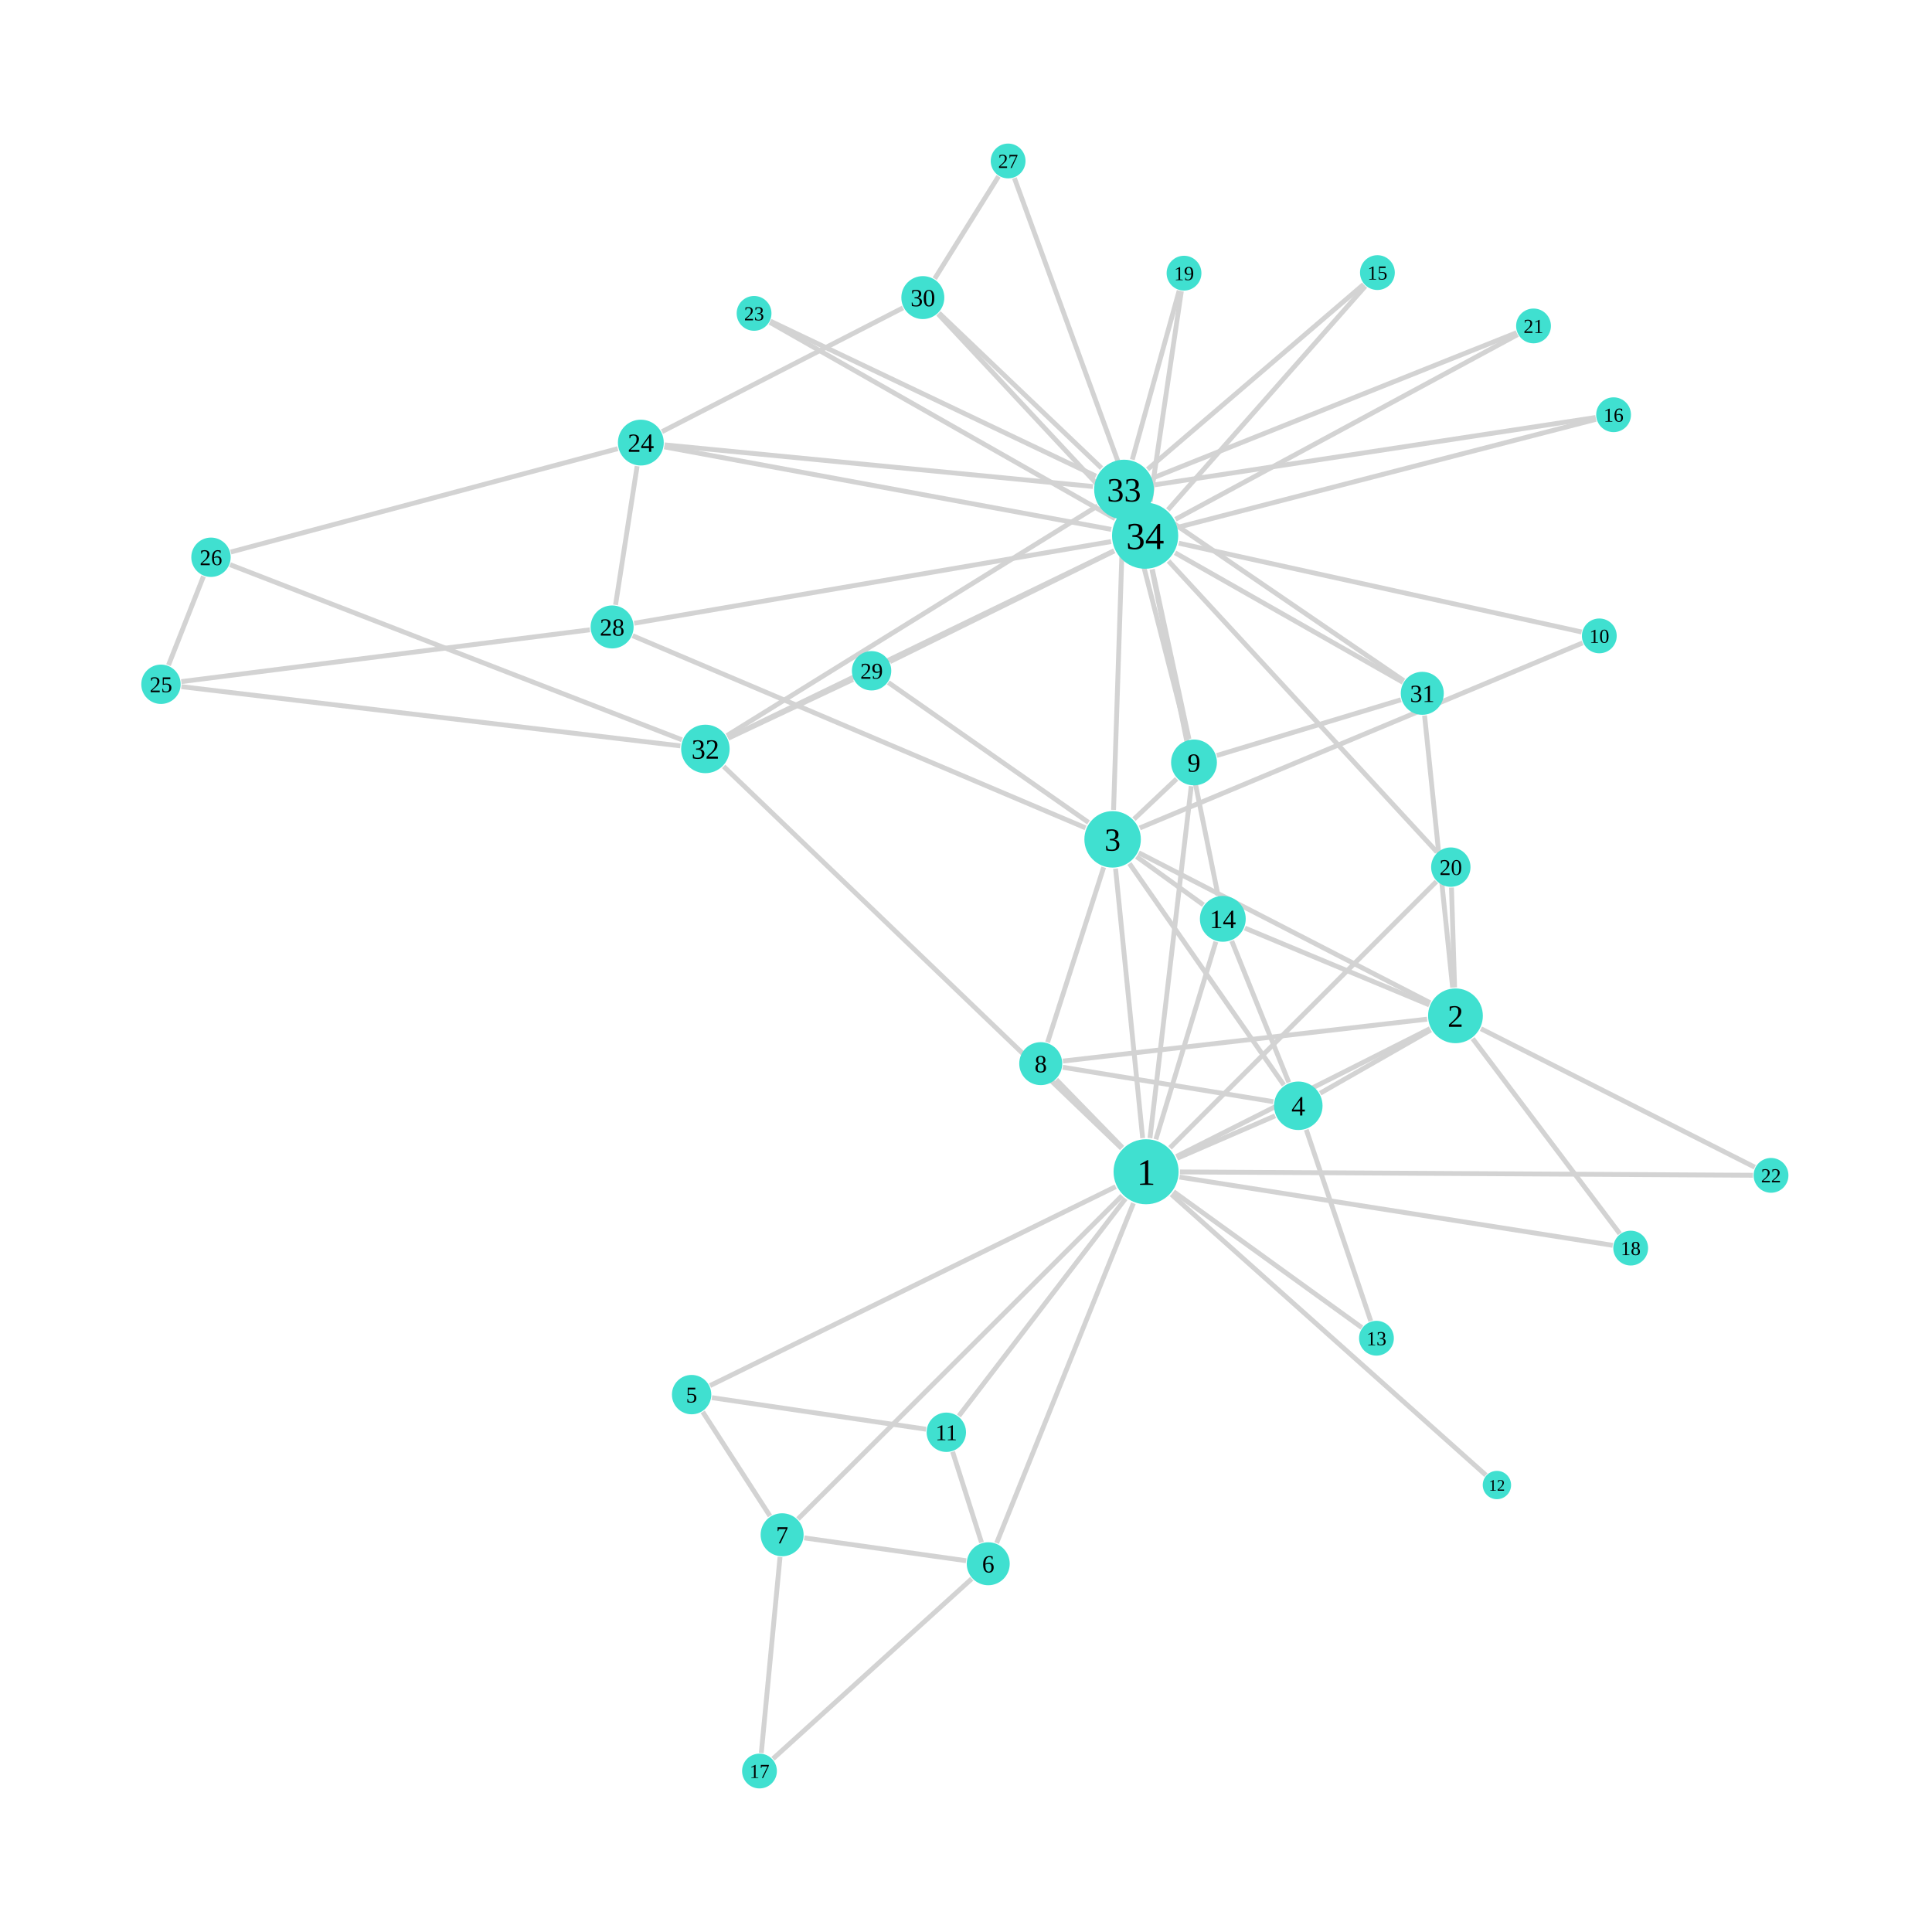
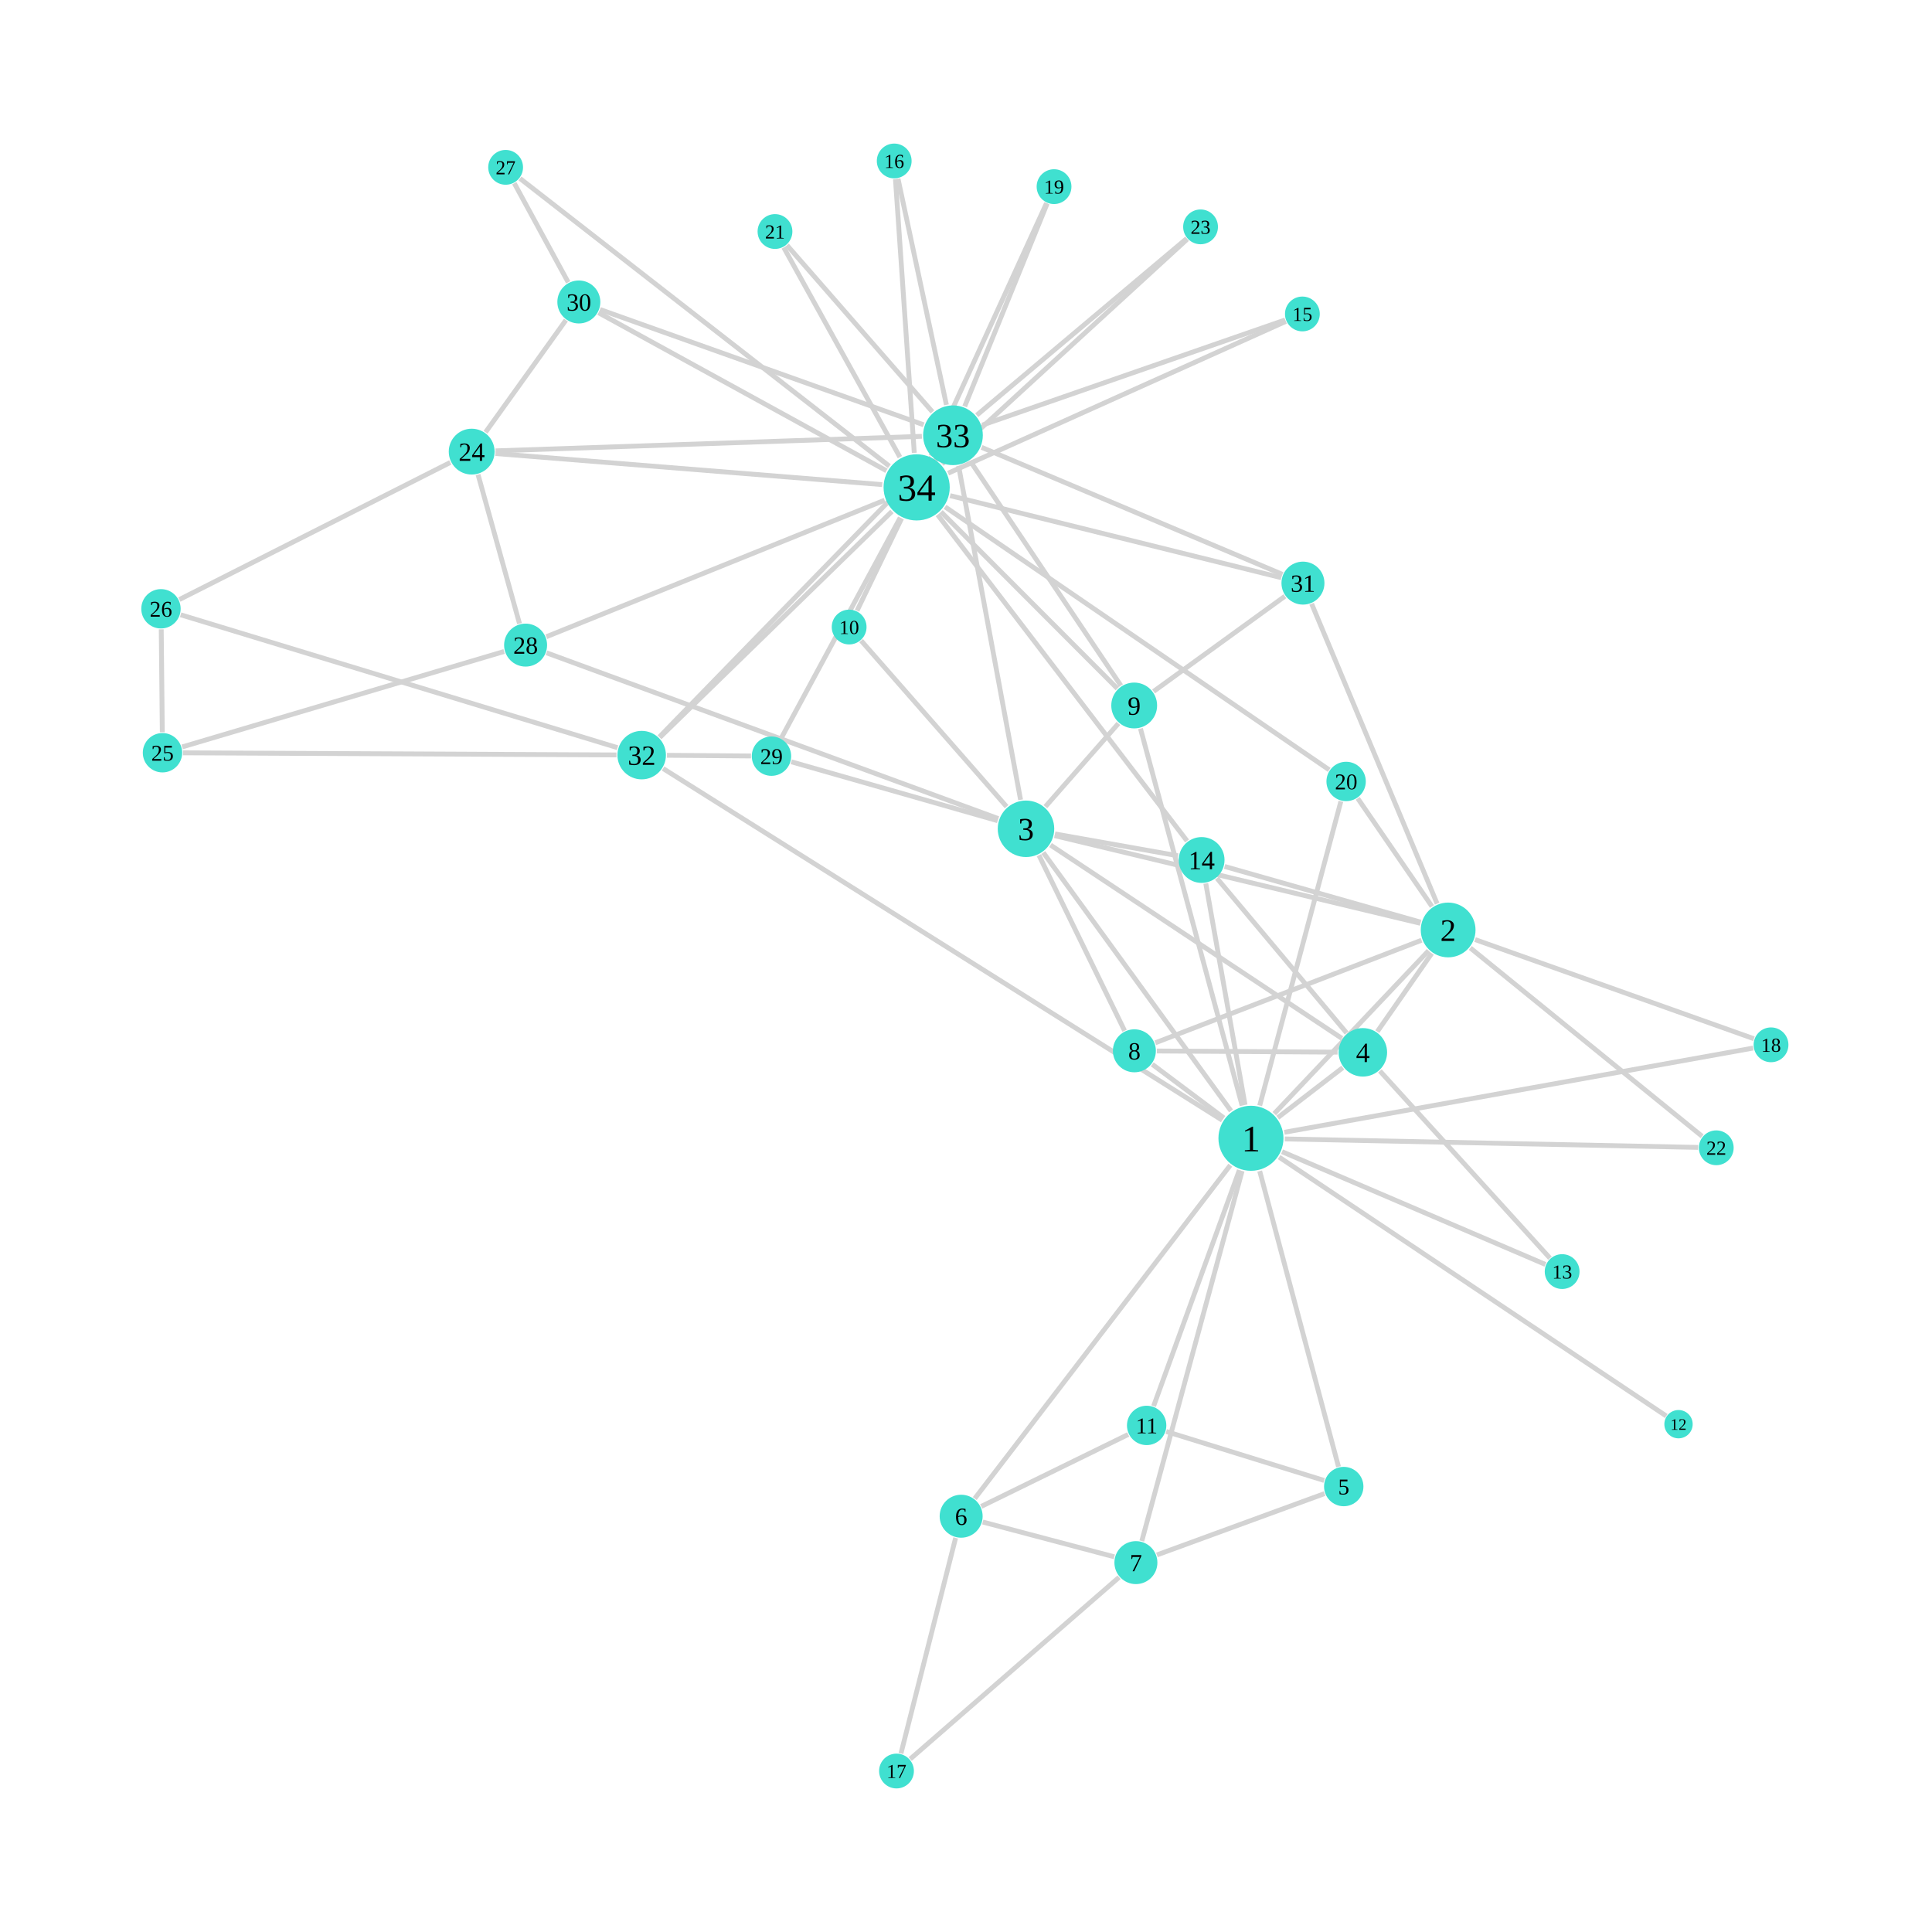
<svg xmlns="http://www.w3.org/2000/svg" version="1.2" width="203.2mm" height="203.2mm" viewBox="0 0 203.2 203.2" stroke="none" fill="#000000" stroke-width="0.3" font-size="3.88">
-   <g stroke-width="0.51" fill="#000000" fill-opacity="0.000" stroke="#D3D3D3" id="img-0bc10ff5-1">
-     <path fill="none" d="M123.72,121.64 L 150.4 108.19" />
-     <path fill="none" d="M120.18,119.7 L 117.33 91.36" />
-     <path fill="none" d="M123.81,121.82 L 134.11 117.36" />
-     <path fill="none" d="M117.34,124.81 L 74.68 145.73" />
-     <path fill="none" d="M119.21,126.55 L 104.82 162.29" />
-     <path fill="none" d="M118.01,125.76 L 83.93 159.76" />
-     <path fill="none" d="M118.05,120.69 L 111.1 113.55" />
-     <path fill="none" d="M120.95,119.7 L 125.29 82.69" />
-     <path fill="none" d="M118.37,126.07 L 100.85 148.92" />
-     <path fill="none" d="M123.2,125.62 L 156.28 155.15" />
-     <path fill="none" d="M123.43,125.33 L 143.23 139.63" />
-     <path fill="none" d="M121.57,119.83 L 127.88 99.05" />
-     <path fill="none" d="M124.06,123.8 L 169.62 130.98" />
-     <path fill="none" d="M123.06,120.72 L 151.07 92.72" />
-     <path fill="none" d="M124.1,123.26 L 184.36 123.61" />
-     <path fill="none" d="M117.97,120.78 L 76.11 80.61" />
-     <path fill="none" d="M150.42,105.47 L 119.77 89.69" />
-     <path fill="none" d="M150.48,108.33 L 138.85 114.98" />
-     <path fill="none" d="M150.1,107.19 L 111.79 111.6" />
-     <path fill="none" d="M150.32,105.69 L 130.93 97.61" />
-     <path fill="none" d="M154.89,109.24 L 170.36 129.75" />
-     <path fill="none" d="M152.99,103.85 L 152.66 93.35" />
-     <path fill="none" d="M155.76,108.2 L 184.56 122.76" />
-     <path fill="none" d="M152.78,103.86 L 149.83 75.26" />
-     <path fill="none" d="M118.79,90.82 L 135.03 114.12" />
-     <path fill="none" d="M116.08,91.22 L 110.18 109.63" />
-     <path fill="none" d="M119.27,86.15 L 123.75 81.92" />
-     <path fill="none" d="M119.88,87.08 L 166.45 67.62" />
-     <path fill="none" d="M119.53,90.09 L 126.57 95.17" />
-     <path fill="none" d="M114.17,87.07 L 66.54 66.86" />
-     <path fill="none" d="M114.48,86.5 L 93.43 71.78" />
-     <path fill="none" d="M117.12,85.18 L 118.11 54.76" />
-     <path fill="none" d="M133.93,115.87 L 111.78 112.25" />
-     <path fill="none" d="M137.39,118.82 L 144.17 138.94" />
-     <path fill="none" d="M135.55,113.84 L 129.55 98.97" />
-     <path fill="none" d="M73.91,148.5 L 80.98 159.44" />
-     <path fill="none" d="M74.87,147 L 97.4 150.32" />
-     <path fill="none" d="M101.61,164.15 L 84.59 161.75" />
-     <path fill="none" d="M103.23,162.23 L 100.19 152.69" />
-     <path fill="none" d="M102.2,166.05 L 81.3 184.98" />
-     <path fill="none" d="M82.04,163.76 L 80.07 184.37" />
-     <path fill="none" d="M127.98,79.46 L 147.34 73.6" />
-     <path fill="none" d="M124.95,77.75 L 119.03 54.66" />
-     <path fill="none" d="M125.05,77.73 L 121.2 59.89" />
-     <path fill="none" d="M166.35,66.47 L 123.98 57.13" />
-     <path fill="none" d="M128.11,94.18 L 121.16 59.9" />
-     <path fill="none" d="M143.42,29.91 L 120.7 49.36" />
-     <path fill="none" d="M143.6,30.1 L 122.84 53.62" />
-     <path fill="none" d="M167.82,43.91 L 121.45 50.99" />
-     <path fill="none" d="M167.86,44.1 L 123.95 55.44" />
-     <path fill="none" d="M124.02,30.57 L 119.09 48.34" />
-     <path fill="none" d="M124.25,30.62 L 120.97 52.75" />
-     <path fill="none" d="M151.13,89.61 L 122.9 59.01" />
-     <path fill="none" d="M159.51,34.99 L 121.25 50.27" />
-     <path fill="none" d="M159.61,35.19 L 123.63 54.62" />
-     <path fill="none" d="M81.03,33.78 L 115.27 50.08" />
-     <path fill="none" d="M80.97,33.9 L 117.28 54.55" />
-     <path fill="none" d="M64.97,47.19 L 24.27 58.06" />
-     <path fill="none" d="M67.01,49.03 L 64.74 63.62" />
-     <path fill="none" d="M69.63,45.4 L 94.97 32.38" />
-     <path fill="none" d="M69.9,46.79 L 114.96 51.17" />
-     <path fill="none" d="M69.87,47 L 116.87 55.68" />
-     <path fill="none" d="M17.72,69.96 L 21.4 60.62" />
-     <path fill="none" d="M19.07,71.69 L 62.04 66.24" />
-     <path fill="none" d="M19.08,72.22 L 71.56 78.45" />
-     <path fill="none" d="M24.2,59.39 L 71.72 77.81" />
-     <path fill="none" d="M105.02,18.55 L 98.31 29.31" />
-     <path fill="none" d="M106.69,18.73 L 119.19 52.93" />
-     <path fill="none" d="M66.7,65.55 L 116.86 56.96" />
-     <path fill="none" d="M89.71,71.46 L 76.6 77.64" />
-     <path fill="none" d="M93.6,69.59 L 117.18 57.95" />
-     <path fill="none" d="M98.76,32.92 L 115.85 49.23" />
-     <path fill="none" d="M98.67,33.02 L 117.96 53.69" />
-     <path fill="none" d="M147.65,71.6 L 120.92 53.33" />
-     <path fill="none" d="M147.55,71.76 L 123.59 58.14" />
-     <path fill="none" d="M76.45,77.37 L 115.44 53.21" />
-     <path fill="none" d="M76.58,77.61 L 117.17 57.93" />
-     <path fill="none" d="M119.58,54.46 L 118.93 53.04" />
+   <g stroke-width="0.51" fill="#000000" fill-opacity="0.000" stroke="#D3D3D3" id="img-4549c7c7-1">
+     <path fill="none" d="M134.02,117.13 L 150.25 99.99" />
+     <path fill="none" d="M129.47,116.84 L 109.73 89.67" />
+     <path fill="none" d="M134.39,117.55 L 141.23 112.29" />
+     <path fill="none" d="M132.49,123.17 L 140.78 154.27" />
+     <path fill="none" d="M129.4,122.55 L 102.52 157.61" />
+     <path fill="none" d="M130.64,123.16 L 120.09 162.08" />
+     <path fill="none" d="M128.72,117.58 L 121.19 111.94" />
+     <path fill="none" d="M130.64,116.28 L 119.95 76.63" />
+     <path fill="none" d="M130.35,123.07 L 121.33 147.89" />
+     <path fill="none" d="M134.53,121.7 L 175.25 148.93" />
+     <path fill="none" d="M134.84,121.13 L 162.54 132.99" />
+     <path fill="none" d="M130.95,116.21 L 126.82 92.92" />
+     <path fill="none" d="M135.08,119.09 L 184.39 110.23" />
+     <path fill="none" d="M132.49,116.28 L 141.03 84.28" />
+     <path fill="none" d="M135.13,119.79 L 178.6 120.68" />
+     <path fill="none" d="M128.55,117.82 L 69.74 80.83" />
+     <path fill="none" d="M149.39,97.11 L 110.92 87.89" />
+     <path fill="none" d="M150.59,100.27 L 144.86 108.5" />
+     <path fill="none" d="M149.51,98.89 L 121.51 109.68" />
+     <path fill="none" d="M149.42,96.99 L 128.8 91.13" />
+     <path fill="none" d="M155.14,98.82 L 184.47 109.25" />
+     <path fill="none" d="M150.61,95.34 L 142.8 83.97" />
+     <path fill="none" d="M154.64,99.7 L 179.02 119.51" />
+     <path fill="none" d="M151.15,95.04 L 137.95 63.5" />
+     <path fill="none" d="M110.49,88.88 L 141.13 109.21" />
+     <path fill="none" d="M109.27,89.95 L 118.28 108.41" />
+     <path fill="none" d="M109.95,84.84 L 117.63 76.09" />
+     <path fill="none" d="M105.87,84.84 L 90.57 67.38" />
+     <path fill="none" d="M110.96,87.71 L 123.9 90.01" />
+     <path fill="none" d="M105,86.1 L 57.48 68.66" />
+     <path fill="none" d="M104.93,86.32 L 83.22 80.12" />
+     <path fill="none" d="M107.34,84.12 L 100.82 49" />
+     <path fill="none" d="M140.68,110.66 L 121.67 110.54" />
+     <path fill="none" d="M145.13,112.64 L 163.02 132.33" />
+     <path fill="none" d="M141.63,108.64 L 127.99 92.37" />
+     <path fill="none" d="M139.31,157.09 L 121.68 163.54" />
+     <path fill="none" d="M139.27,155.71 L 122.66 150.56" />
+     <path fill="none" d="M103.36,160.08 L 117.2 163.74" />
+     <path fill="none" d="M103.2,158.44 L 118.66 150.87" />
+     <path fill="none" d="M100.51,161.75 L 94.76 184.42" />
+     <path fill="none" d="M117.7,165.89 L 95.73 185.01" />
+     <path fill="none" d="M121.33,72.72 L 135.14 62.71" />
+     <path fill="none" d="M117.89,72.11 L 102.05 48.5" />
+     <path fill="none" d="M117.52,72.42 L 98.97 53.83" />
+     <path fill="none" d="M90.14,64.23 L 94.83 54.52" />
+     <path fill="none" d="M124.85,88.45 L 98.61 54.14" />
+     <path fill="none" d="M135.17,33.65 L 103.31 44.71" />
+     <path fill="none" d="M135.24,33.8 L 99.72 49.77" />
+     <path fill="none" d="M94.45,18.8 L 99.54 42.58" />
+     <path fill="none" d="M94.18,18.84 L 96.16 47.63" />
+     <path fill="none" d="M110.14,21.4 L 101.46 42.75" />
+     <path fill="none" d="M110.07,21.37 L 97.92 47.95" />
+     <path fill="none" d="M139.8,80.97 L 99.4 53.31" />
+     <path fill="none" d="M82.77,25.79 L 98.07 43.32" />
+     <path fill="none" d="M82.43,26.03 L 94.65 48.08" />
+     <path fill="none" d="M124.81,25.09 L 102.73 43.67" />
+     <path fill="none" d="M124.87,25.15 L 99.08 48.8" />
+     <path fill="none" d="M47.36,48.64 L 18.86 63.06" />
+     <path fill="none" d="M50.28,49.92 L 54.64 65.59" />
+     <path fill="none" d="M51.07,45.46 L 59.52 33.67" />
+     <path fill="none" d="M52.12,47.42 L 96.96 45.89" />
+     <path fill="none" d="M52.11,47.7 L 92.79 50.97" />
+     <path fill="none" d="M17.07,77.01 L 16.96 66.19" />
+     <path fill="none" d="M19.16,78.56 L 53.02 68.52" />
+     <path fill="none" d="M19.25,79.18 L 64.84 79.4" />
+     <path fill="none" d="M19,64.66 L 64.95 78.64" />
+     <path fill="none" d="M54.09,19.27 L 59.76 29.69" />
+     <path fill="none" d="M54.69,18.77 L 93.54 49.03" />
+     <path fill="none" d="M57.46,66.97 L 93.04 52.61" />
+     <path fill="none" d="M78.99,79.51 L 70.15 79.44" />
+     <path fill="none" d="M82.17,77.63 L 94.68 54.45" />
+     <path fill="none" d="M63.1,32.55 L 97.15 44.68" />
+     <path fill="none" d="M62.95,32.89 L 93.23 49.51" />
+     <path fill="none" d="M134.88,60.41 L 103.24 47.05" />
+     <path fill="none" d="M134.76,60.76 L 99.93 52.13" />
+     <path fill="none" d="M69.35,77.51 L 97.95 48.12" />
+     <path fill="none" d="M69.4,77.56 L 93.81 53.79" />
+     <path fill="none" d="M98.36,48.46 L 98.48 48.28" />
  </g>
-   <g stroke-width="0.51" stroke="#D3D3D3" id="img-0bc10ff5-2">
+   <g stroke-width="0.51" stroke="#D3D3D3" id="img-4549c7c7-2">
</g>
-   <g font-size="4" stroke="#000000" stroke-opacity="0.000" fill="#000000" id="img-0bc10ff5-3">
+   <g font-size="4" stroke="#000000" stroke-opacity="0.000" fill="#000000" id="img-4549c7c7-3">
</g>
-   <g stroke-width="0" stroke="#000000" stroke-opacity="0.000" fill="#40E0D0" id="img-0bc10ff5-4">
-     <circle cx="120.54" cy="123.24" r="3.42" />
-     <circle cx="153.08" cy="106.84" r="2.88" />
-     <circle cx="117.02" cy="88.28" r="2.97" />
-     <circle cx="136.55" cy="116.3" r="2.55" />
-     <circle cx="72.74" cy="146.68" r="2.07" />
-     <circle cx="103.94" cy="164.47" r="2.26" />
-     <circle cx="82.26" cy="161.42" r="2.26" />
-     <circle cx="109.46" cy="111.87" r="2.26" />
-     <circle cx="125.58" cy="80.19" r="2.41" />
-     <circle cx="168.21" cy="66.88" r="1.83" />
-     <circle cx="99.53" cy="150.64" r="2.07" />
-     <circle cx="157.44" cy="156.19" r="1.49" />
-     <circle cx="144.77" cy="140.75" r="1.83" />
-     <circle cx="128.61" cy="96.64" r="2.41" />
-     <circle cx="144.87" cy="28.67" r="1.83" />
-     <circle cx="169.71" cy="43.62" r="1.83" />
-     <circle cx="79.88" cy="186.27" r="1.83" />
-     <circle cx="171.51" cy="131.27" r="1.83" />
-     <circle cx="124.53" cy="28.73" r="1.83" />
-     <circle cx="152.59" cy="91.2" r="2.07" />
-     <circle cx="161.29" cy="34.28" r="1.83" />
-     <circle cx="186.27" cy="123.62" r="1.83" />
-     <circle cx="79.31" cy="32.96" r="1.83" />
-     <circle cx="67.4" cy="46.55" r="2.41" />
-     <circle cx="16.93" cy="71.97" r="2.07" />
-     <circle cx="22.19" cy="58.61" r="2.07" />
-     <circle cx="106.03" cy="16.93" r="1.83" />
-     <circle cx="64.38" cy="65.94" r="2.26" />
-     <circle cx="91.67" cy="70.55" r="2.07" />
-     <circle cx="97.06" cy="31.3" r="2.26" />
-     <circle cx="149.59" cy="72.92" r="2.26" />
-     <circle cx="74.19" cy="78.77" r="2.55" />
-     <circle cx="118.22" cy="51.49" r="3.14" />
-     <circle cx="120.44" cy="56.34" r="3.48" />
+   <g stroke-width="0" stroke="#000000" stroke-opacity="0.000" fill="#40E0D0" id="img-4549c7c7-4">
+     <circle cx="131.57" cy="119.72" r="3.42" />
+     <circle cx="152.31" cy="97.81" r="2.88" />
+     <circle cx="107.91" cy="87.17" r="2.97" />
+     <circle cx="143.34" cy="110.68" r="2.55" />
+     <circle cx="141.33" cy="156.35" r="2.07" />
+     <circle cx="101.09" cy="159.47" r="2.26" />
+     <circle cx="119.47" cy="164.35" r="2.26" />
+     <circle cx="119.31" cy="110.52" r="2.26" />
+     <circle cx="119.29" cy="74.2" r="2.41" />
+     <circle cx="89.31" cy="65.95" r="1.83" />
+     <circle cx="120.6" cy="149.92" r="2.07" />
+     <circle cx="176.54" cy="149.79" r="1.49" />
+     <circle cx="164.3" cy="133.74" r="1.83" />
+     <circle cx="126.38" cy="90.45" r="2.41" />
+     <circle cx="136.98" cy="33.02" r="1.83" />
+     <circle cx="94.05" cy="16.93" r="1.83" />
+     <circle cx="94.29" cy="186.27" r="1.83" />
+     <circle cx="186.27" cy="109.89" r="1.83" />
+     <circle cx="110.86" cy="19.63" r="1.83" />
+     <circle cx="141.58" cy="82.19" r="2.07" />
+     <circle cx="81.51" cy="24.35" r="1.83" />
+     <circle cx="180.51" cy="120.72" r="1.83" />
+     <circle cx="126.27" cy="23.86" r="1.83" />
+     <circle cx="49.61" cy="47.5" r="2.41" />
+     <circle cx="17.09" cy="79.17" r="2.07" />
+     <circle cx="16.93" cy="64.03" r="2.07" />
+     <circle cx="53.18" cy="17.6" r="1.83" />
+     <circle cx="55.28" cy="67.85" r="2.26" />
+     <circle cx="81.14" cy="79.53" r="2.07" />
+     <circle cx="60.88" cy="31.76" r="2.26" />
+     <circle cx="137.04" cy="61.33" r="2.26" />
+     <circle cx="67.49" cy="79.42" r="2.55" />
+     <circle cx="100.23" cy="45.78" r="3.14" />
+     <circle cx="96.41" cy="51.26" r="3.48" />
  </g>
-   <g stroke="#000000" stroke-opacity="0.000" fill="#000000" id="img-0bc10ff5-5">
-     <text x="120.54" y="123.24" text-anchor="middle" dy="0.35em" font-size="3.93">1</text>
-     <text x="153.08" y="106.84" text-anchor="middle" dy="0.35em" font-size="3.31">2</text>
-     <text x="117.02" y="88.28" text-anchor="middle" dy="0.35em" font-size="3.41">3</text>
-     <text x="136.55" y="116.3" text-anchor="middle" dy="0.35em" font-size="2.93">4</text>
-     <text x="72.74" y="146.68" text-anchor="middle" dy="0.35em" font-size="2.38">5</text>
-     <text x="103.94" y="164.47" text-anchor="middle" dy="0.35em" font-size="2.59">6</text>
-     <text x="82.26" y="161.42" text-anchor="middle" dy="0.35em" font-size="2.59">7</text>
-     <text x="109.46" y="111.87" text-anchor="middle" dy="0.35em" font-size="2.59">8</text>
-     <text x="125.58" y="80.19" text-anchor="middle" dy="0.35em" font-size="2.77">9</text>
-     <text x="168.21" y="66.88" text-anchor="middle" dy="0.35em" font-size="2.1">10</text>
-     <text x="99.53" y="150.64" text-anchor="middle" dy="0.35em" font-size="2.38">11</text>
-     <text x="157.44" y="156.19" text-anchor="middle" dy="0.35em" font-size="1.71">12</text>
-     <text x="144.77" y="140.75" text-anchor="middle" dy="0.35em" font-size="2.1">13</text>
-     <text x="128.61" y="96.64" text-anchor="middle" dy="0.35em" font-size="2.77">14</text>
-     <text x="144.87" y="28.67" text-anchor="middle" dy="0.35em" font-size="2.1">15</text>
-     <text x="169.71" y="43.62" text-anchor="middle" dy="0.35em" font-size="2.1">16</text>
-     <text x="79.88" y="186.27" text-anchor="middle" dy="0.35em" font-size="2.1">17</text>
-     <text x="171.51" y="131.27" text-anchor="middle" dy="0.35em" font-size="2.1">18</text>
-     <text x="124.53" y="28.73" text-anchor="middle" dy="0.35em" font-size="2.1">19</text>
-     <text x="152.59" y="91.2" text-anchor="middle" dy="0.35em" font-size="2.38">20</text>
-     <text x="161.29" y="34.28" text-anchor="middle" dy="0.35em" font-size="2.1">21</text>
-     <text x="186.27" y="123.62" text-anchor="middle" dy="0.35em" font-size="2.1">22</text>
-     <text x="79.31" y="32.96" text-anchor="middle" dy="0.35em" font-size="2.1">23</text>
-     <text x="67.4" y="46.55" text-anchor="middle" dy="0.35em" font-size="2.77">24</text>
-     <text x="16.93" y="71.97" text-anchor="middle" dy="0.35em" font-size="2.38">25</text>
-     <text x="22.19" y="58.61" text-anchor="middle" dy="0.35em" font-size="2.38">26</text>
-     <text x="106.03" y="16.93" text-anchor="middle" dy="0.35em" font-size="2.1">27</text>
-     <text x="64.38" y="65.94" text-anchor="middle" dy="0.35em" font-size="2.59">28</text>
-     <text x="91.67" y="70.55" text-anchor="middle" dy="0.35em" font-size="2.38">29</text>
-     <text x="97.06" y="31.3" text-anchor="middle" dy="0.35em" font-size="2.59">30</text>
-     <text x="149.59" y="72.92" text-anchor="middle" dy="0.35em" font-size="2.59">31</text>
-     <text x="74.19" y="78.77" text-anchor="middle" dy="0.35em" font-size="2.93">32</text>
-     <text x="118.22" y="51.49" text-anchor="middle" dy="0.35em" font-size="3.6">33</text>
-     <text x="120.44" y="56.34" text-anchor="middle" dy="0.35em" font-size="4">34</text>
+   <g stroke="#000000" stroke-opacity="0.000" fill="#000000" id="img-4549c7c7-5">
+     <text x="131.57" y="119.72" text-anchor="middle" dy="0.35em" font-size="3.93">1</text>
+     <text x="152.31" y="97.81" text-anchor="middle" dy="0.35em" font-size="3.31">2</text>
+     <text x="107.91" y="87.17" text-anchor="middle" dy="0.35em" font-size="3.41">3</text>
+     <text x="143.34" y="110.68" text-anchor="middle" dy="0.35em" font-size="2.93">4</text>
+     <text x="141.33" y="156.35" text-anchor="middle" dy="0.35em" font-size="2.38">5</text>
+     <text x="101.09" y="159.47" text-anchor="middle" dy="0.35em" font-size="2.59">6</text>
+     <text x="119.47" y="164.35" text-anchor="middle" dy="0.35em" font-size="2.59">7</text>
+     <text x="119.31" y="110.52" text-anchor="middle" dy="0.35em" font-size="2.59">8</text>
+     <text x="119.29" y="74.2" text-anchor="middle" dy="0.35em" font-size="2.77">9</text>
+     <text x="89.31" y="65.95" text-anchor="middle" dy="0.35em" font-size="2.1">10</text>
+     <text x="120.6" y="149.92" text-anchor="middle" dy="0.35em" font-size="2.38">11</text>
+     <text x="176.54" y="149.79" text-anchor="middle" dy="0.35em" font-size="1.71">12</text>
+     <text x="164.3" y="133.74" text-anchor="middle" dy="0.35em" font-size="2.1">13</text>
+     <text x="126.38" y="90.45" text-anchor="middle" dy="0.35em" font-size="2.77">14</text>
+     <text x="136.98" y="33.02" text-anchor="middle" dy="0.35em" font-size="2.1">15</text>
+     <text x="94.05" y="16.93" text-anchor="middle" dy="0.35em" font-size="2.1">16</text>
+     <text x="94.29" y="186.27" text-anchor="middle" dy="0.35em" font-size="2.1">17</text>
+     <text x="186.27" y="109.89" text-anchor="middle" dy="0.35em" font-size="2.1">18</text>
+     <text x="110.86" y="19.63" text-anchor="middle" dy="0.35em" font-size="2.1">19</text>
+     <text x="141.58" y="82.19" text-anchor="middle" dy="0.35em" font-size="2.38">20</text>
+     <text x="81.51" y="24.35" text-anchor="middle" dy="0.35em" font-size="2.1">21</text>
+     <text x="180.51" y="120.72" text-anchor="middle" dy="0.35em" font-size="2.1">22</text>
+     <text x="126.27" y="23.86" text-anchor="middle" dy="0.35em" font-size="2.1">23</text>
+     <text x="49.61" y="47.5" text-anchor="middle" dy="0.35em" font-size="2.77">24</text>
+     <text x="17.09" y="79.17" text-anchor="middle" dy="0.35em" font-size="2.38">25</text>
+     <text x="16.93" y="64.03" text-anchor="middle" dy="0.35em" font-size="2.38">26</text>
+     <text x="53.18" y="17.6" text-anchor="middle" dy="0.35em" font-size="2.1">27</text>
+     <text x="55.28" y="67.85" text-anchor="middle" dy="0.35em" font-size="2.59">28</text>
+     <text x="81.14" y="79.53" text-anchor="middle" dy="0.35em" font-size="2.38">29</text>
+     <text x="60.88" y="31.76" text-anchor="middle" dy="0.35em" font-size="2.59">30</text>
+     <text x="137.04" y="61.33" text-anchor="middle" dy="0.35em" font-size="2.59">31</text>
+     <text x="67.49" y="79.42" text-anchor="middle" dy="0.35em" font-size="2.93">32</text>
+     <text x="100.23" y="45.78" text-anchor="middle" dy="0.35em" font-size="3.6">33</text>
+     <text x="96.41" y="51.26" text-anchor="middle" dy="0.35em" font-size="4">34</text>
  </g>
</svg>
